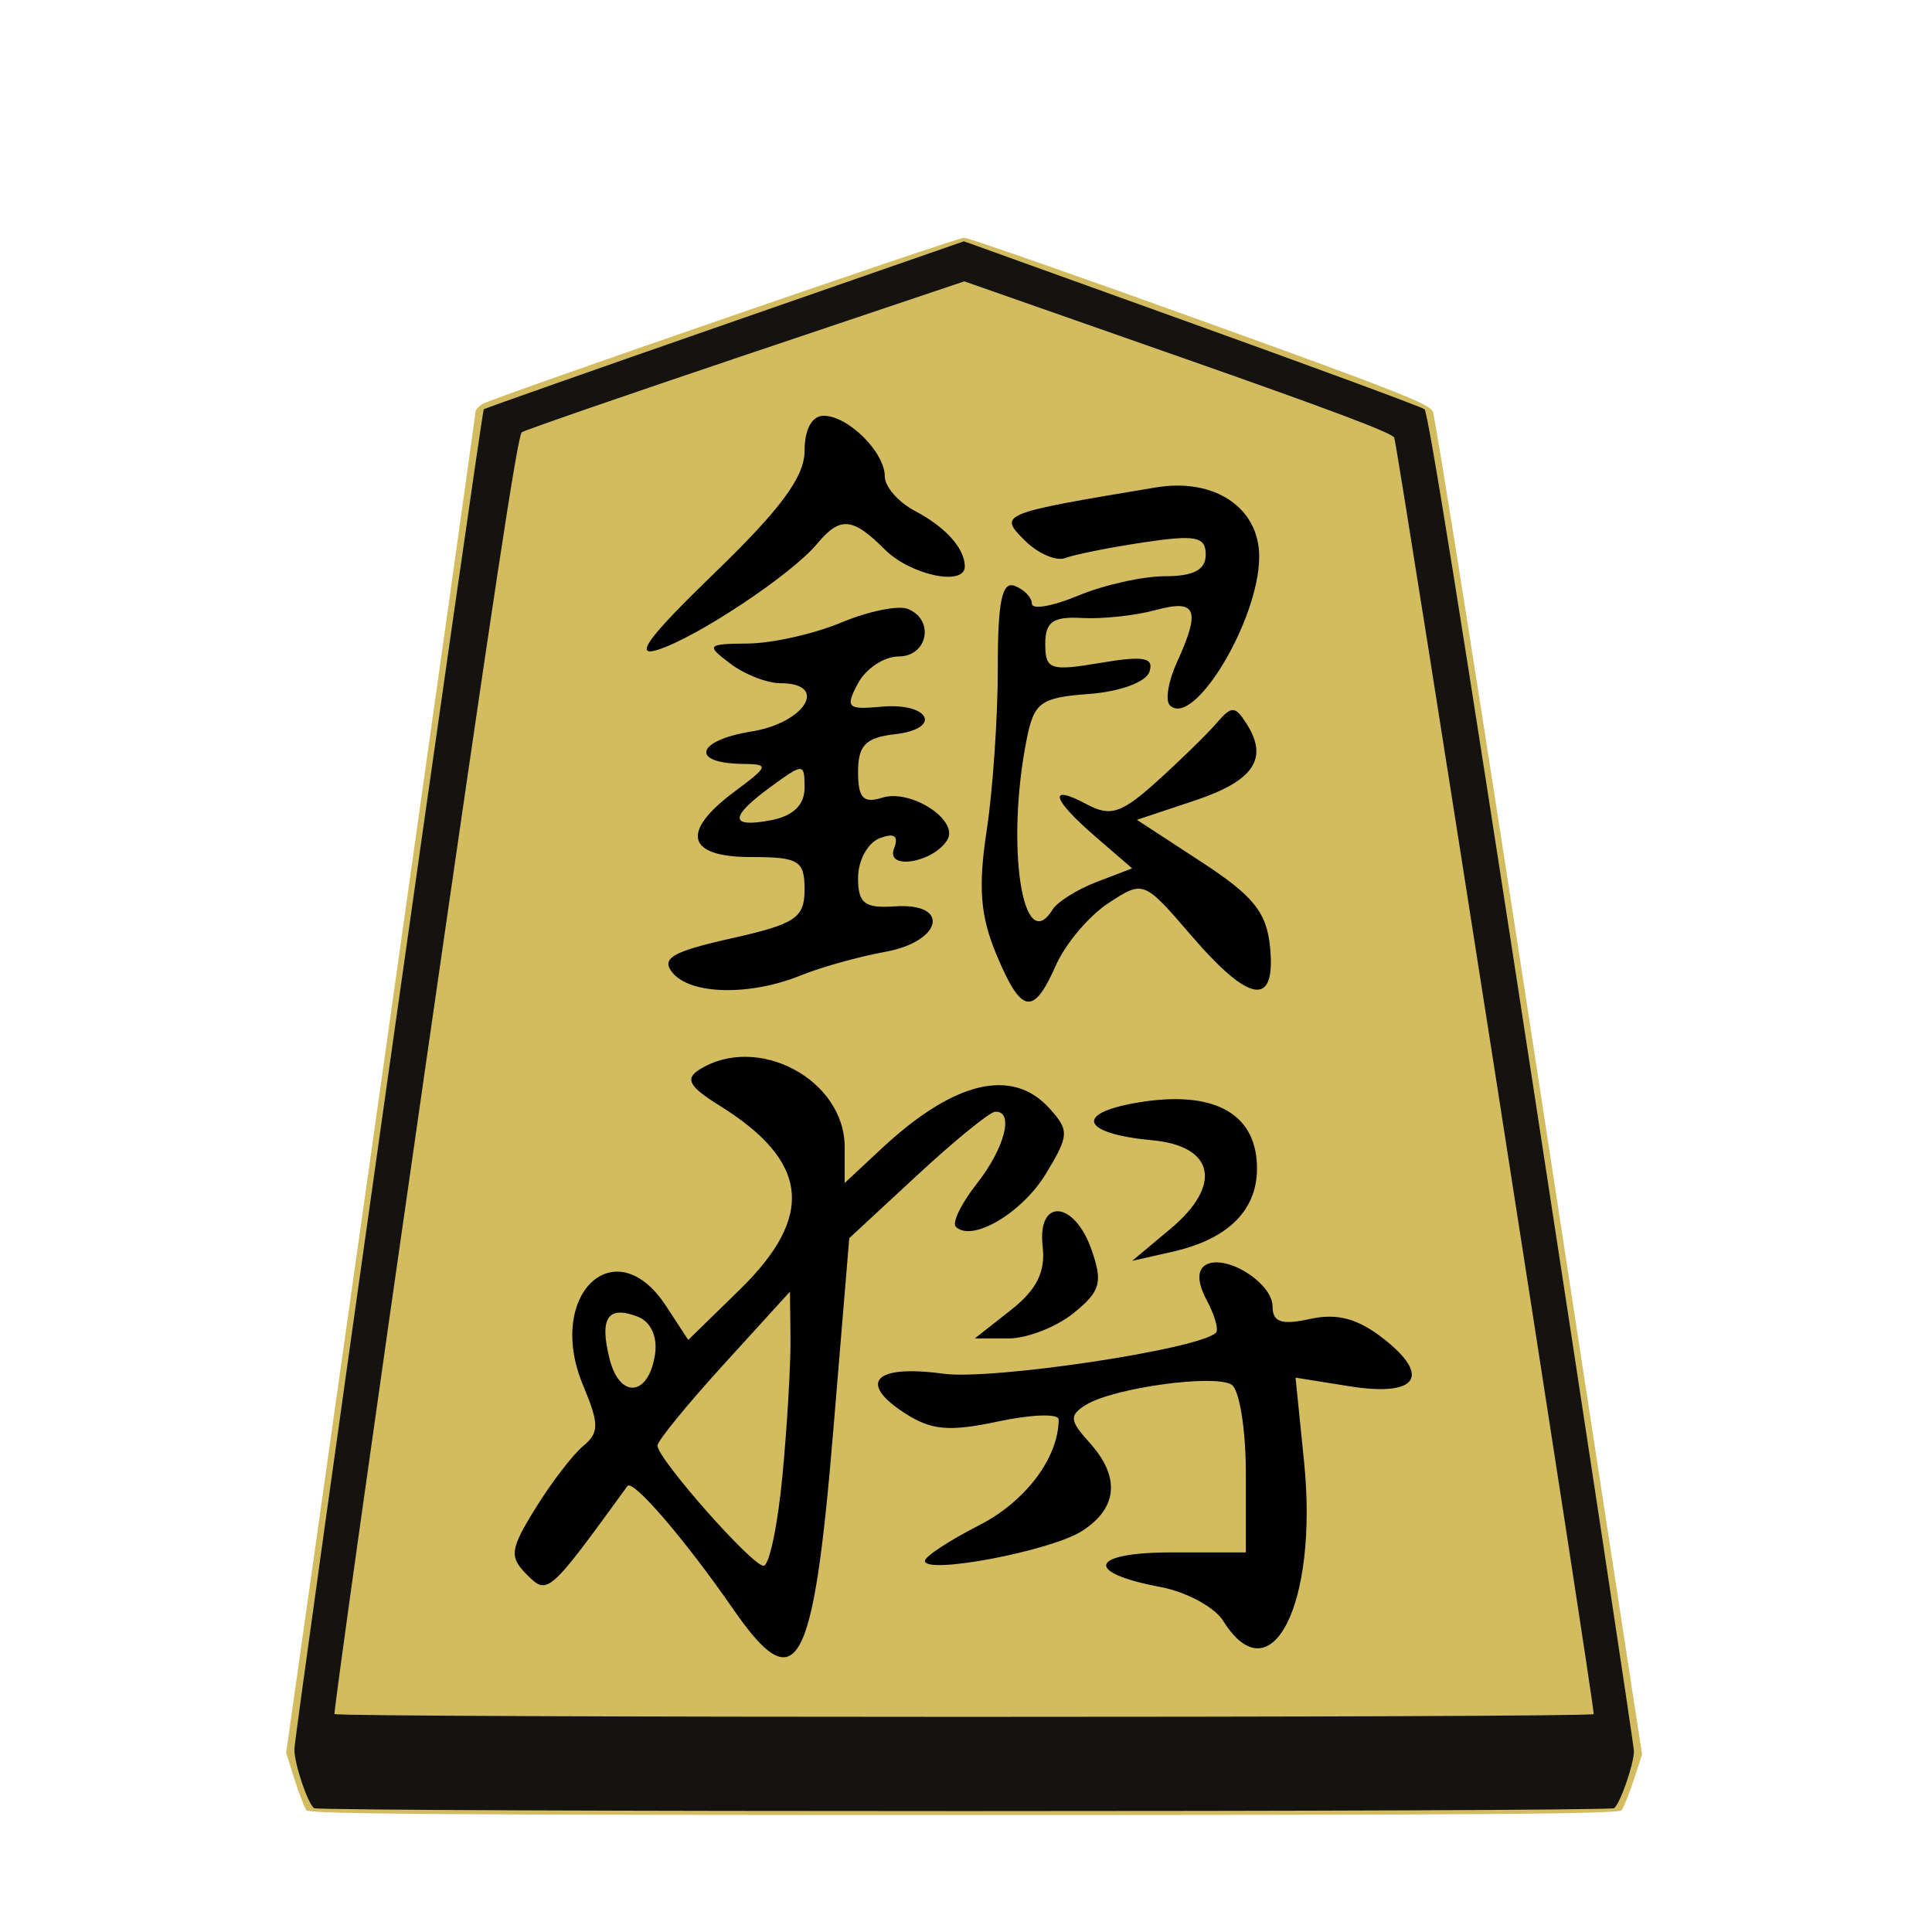
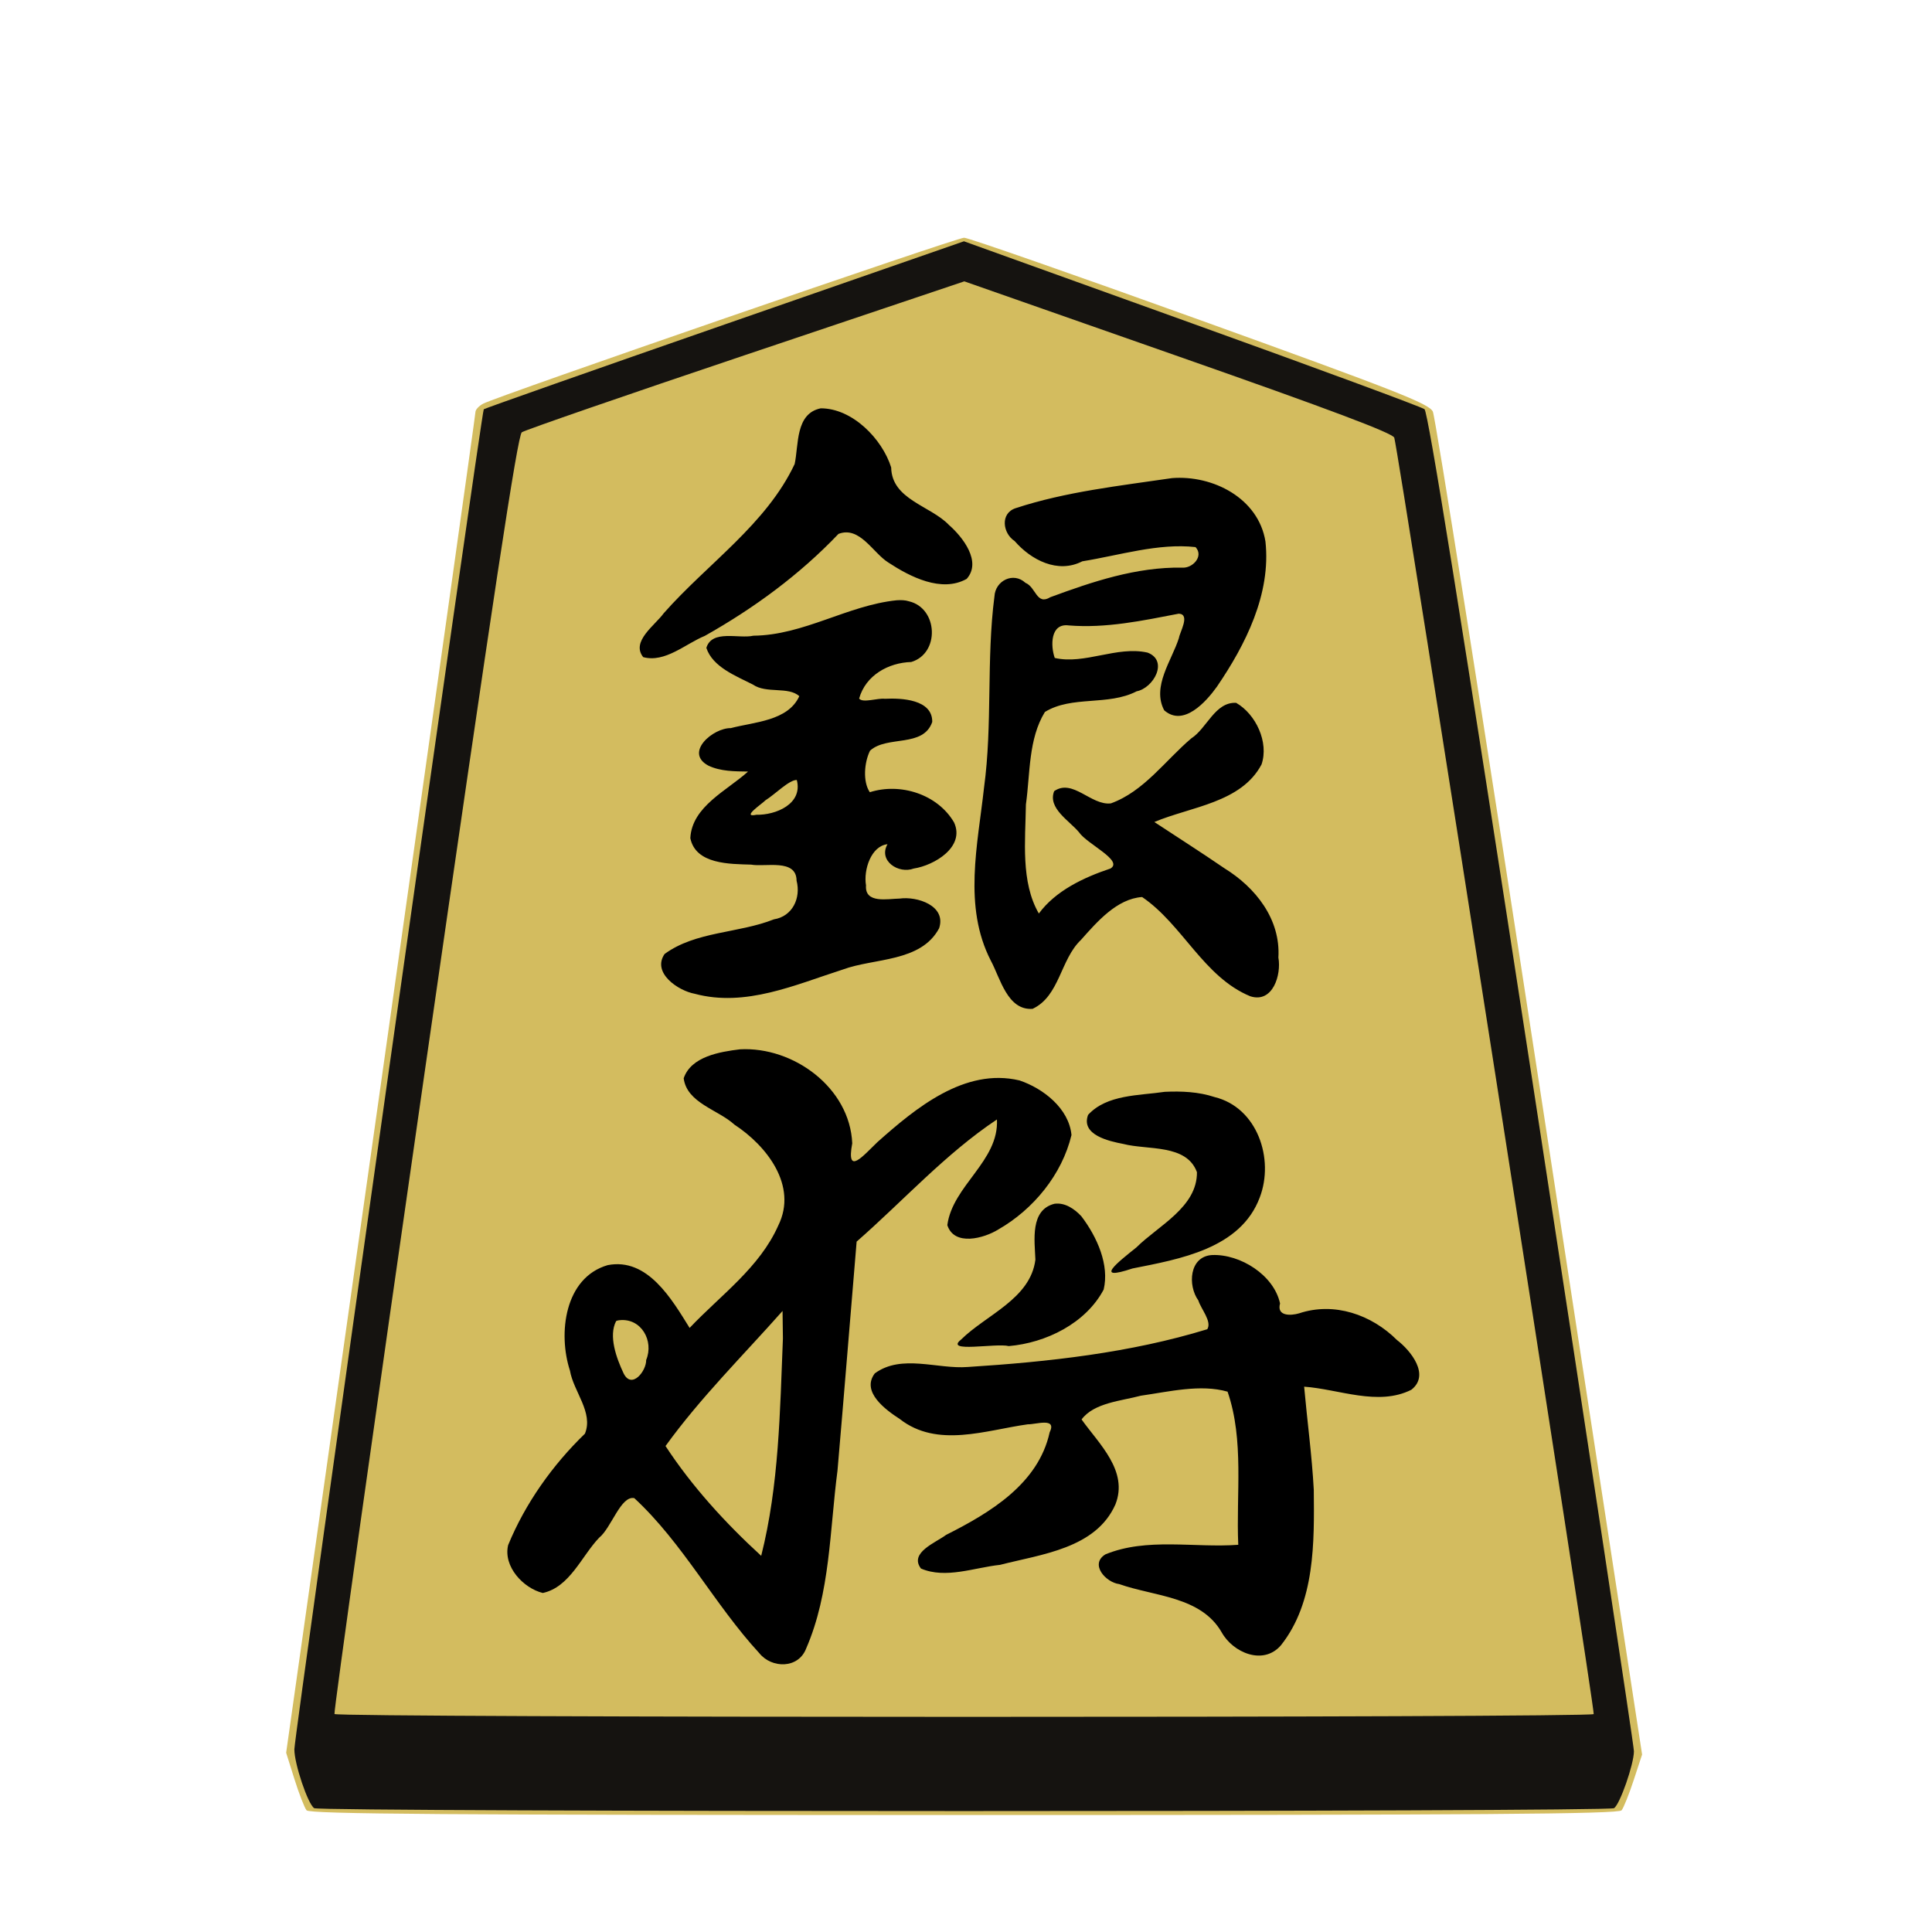
<svg xmlns="http://www.w3.org/2000/svg" id="svg4825" version="1.1" width="512" height="512">
  <defs id="defs4829" />
  <g id="g4835">
    <g id="g3019">
      <path id="path4839" d="m 81.24,479.75 c -0.553,-0.688 -1.996,-4.4 -3.206,-8.25 l -2.201,-7 25.084,-177.099 C 114.712,189.996 126,109.799 126,109.186 c 0,-0.614 0.913,-1.604 2.03,-2.202 C 131.74,104.998 253.455,63 255.499,63 c 1.105,0 29.23,9.815 62.501,21.81 51.988,18.744 60.663,22.153 61.713,24.25 0.672,1.342 13.426,81.97 28.341,179.174 l 27.119,176.735 -2.22,6.765 c -1.221,3.721 -2.665,7.328 -3.209,8.015 C 428.96,480.741 392.91,481 255.5,481 118.099,481 82.037,480.741 81.24,479.75 z" style="fill:#d3bc5f" />
      <g transform="matrix(1.006638,0,0,1.006638,535.9908,108.4633)" id="g3160">
-         <path style="fill:#000000" d="m -339.412,315.902 c -12.726,-18.378 -26.46,-34.36 -27.865,-32.426 -20.739,28.56 -21,28.79 -26.43,23.36 -4.744,-4.744 -4.503,-6.637 2.231,-17.532 4.152,-6.718 9.786,-14.071 12.52,-16.34 4.281,-3.553 4.278,-5.784 -0.019,-16.069 -9.913,-23.725 8.444,-41.298 21.818,-20.887 l 5.894,8.996 13.549,-13.23 c 19.879,-19.411 18.276,-33.817 -5.397,-48.517 -7.888,-4.898 -9.063,-6.985 -5.281,-9.381 15.283,-9.68 38.308,2.553 38.308,20.352 l 0,9.46 9.681,-9.029 c 19.079,-17.794 34.4,-21.476 44.22,-10.625 5.275,5.829 5.202,7.136 -0.972,17.288 -6.287,10.338 -19.479,18.071 -23.673,13.877 -1.043,-1.043 1.453,-6.154 5.546,-11.357 7.38,-9.382 9.878,-19.22 4.802,-18.913 -1.452,0.088 -10.686,7.613 -20.519,16.722 l -17.879,16.562 -4.22,50.801 c -5.259,63.304 -9.596,71.033 -26.315,46.889 z m 12.952,-35.204 c 1.234,-13.069 2.184,-29.307 2.109,-36.084 l -0.135,-12.321 -17.442,19.153 c -9.593,10.534 -17.442,20.15 -17.442,21.369 0,3.469 24.867,31.647 27.928,31.647 1.505,0 3.747,-10.693 4.981,-23.763 z m -33.543,-31.975 c 0.674,-4.585 -1.153,-8.536 -4.552,-9.84 -7.896,-3.03 -10.135,0.315 -7.429,11.098 2.689,10.715 10.338,9.912 11.981,-1.258 z m 149.58,70.257 c -2.268,-3.632 -9.722,-7.654 -16.565,-8.937 -20.291,-3.807 -18.577,-9.102 2.946,-9.102 l 19.57,0 0,-20.915 c 0,-11.503 -1.697,-21.963 -3.77,-23.245 -4.571,-2.825 -31.188,0.87 -38.334,5.323 -4.432,2.761 -4.311,4.119 0.88,9.856 8.221,9.084 7.554,17.272 -1.9,23.345 -8.185,5.257 -41.365,11.568 -41.365,7.868 0,-1.149 6.401,-5.354 14.223,-9.345 12.286,-6.268 20.98,-17.827 20.98,-27.893 0,-1.575 -7.191,-1.331 -15.98,0.544 -12.962,2.765 -17.637,2.322 -24.755,-2.342 -12.237,-8.018 -7.53,-12.689 10.322,-10.242 12.89,1.767 67.465,-6.434 71.824,-10.793 0.772,-0.772 -0.313,-4.612 -2.411,-8.533 -2.46,-4.596 -2.587,-7.888 -0.358,-9.265 5.097,-3.15 17.684,4.618 17.684,10.914 0,4.13 2.382,4.913 9.912,3.259 7.147,-1.57 12.558,-0.096 19.396,5.283 12.593,9.906 8.651,15.277 -9.126,12.435 l -14.138,-2.261 2.243,22.124 c 3.796,37.44 -8.701,62.062 -21.278,41.923 z m -55.933,-81.818 c 6.805,-5.353 9.17,-10.063 8.396,-16.722 -1.493,-12.836 8.268,-12.243 12.848,0.78 3.042,8.649 2.386,10.979 -4.706,16.722 -4.532,3.67 -12.239,6.672 -17.126,6.672 l -8.886,0 z m 42.038,-21.405 c 13.761,-11.51 11.63,-21.805 -4.826,-23.32 -17.911,-1.648 -20.653,-6.773 -5.177,-9.676 19.632,-3.683 31.378,1.558 32.659,14.571 1.226,12.459 -6.445,20.925 -22.173,24.472 l -10.561,2.382 z m -45.85,-72.291 c -4.211,-10.079 -4.801,-17.663 -2.534,-32.564 1.626,-10.684 2.944,-29.934 2.929,-42.778 -0.02,-17.519 1.098,-22.921 4.474,-21.626 2.475,0.95 4.5,3.061 4.5,4.691 0,1.63 5.494,0.669 12.208,-2.137 6.715,-2.806 17.012,-5.101 22.883,-5.101 7.475,0 10.674,-1.702 10.674,-5.68 0,-4.76 -2.638,-5.285 -16.292,-3.237 -8.961,1.344 -18.261,3.199 -20.668,4.123 -2.407,0.924 -7.233,-1.177 -10.724,-4.667 -6.912,-6.912 -6.494,-7.08 34.561,-13.917 15.431,-2.57 27.204,5.313 27.204,18.215 0,16.615 -17.298,45.367 -23.539,39.125 -1.236,-1.236 -0.405,-6.289 1.845,-11.228 6.363,-13.966 5.232,-16.764 -5.589,-13.822 -5.325,1.448 -14.038,2.386 -19.362,2.086 -7.666,-0.433 -9.681,0.995 -9.681,6.86 0,6.726 1.332,7.181 14.502,4.956 11.404,-1.927 14.166,-1.429 12.928,2.331 -0.895,2.719 -7.733,5.239 -15.858,5.844 -12.808,0.953 -14.508,2.181 -16.448,11.881 -5.585,27.926 -1.103,57.666 6.771,44.925 1.27,-2.056 6.513,-5.346 11.649,-7.311 l 9.339,-3.573 -9.681,-8.362 c -11.508,-9.94 -12.606,-14.033 -2.282,-8.508 6.252,3.346 9.117,2.411 18.482,-6.031 6.096,-5.495 13.126,-12.362 15.623,-15.26 4.028,-4.675 4.92,-4.676 7.916,-0.006 5.938,9.255 2.019,15.11 -13.595,20.313 l -15.221,5.072 16.981,11.085 c 13.738,8.967 17.192,13.266 18.084,22.503 1.528,15.814 -5.338,14.788 -20.725,-3.097 -12.535,-14.571 -12.614,-14.602 -21.839,-8.558 -5.092,3.337 -11.303,10.685 -13.802,16.33 -5.984,13.519 -9.102,12.948 -15.714,-2.875 z m -85.222,4.891 c -3.152,-3.798 -0.123,-5.577 15.411,-9.053 16.935,-3.79 19.334,-5.387 19.334,-12.875 0,-7.626 -1.519,-8.549 -14.082,-8.549 -16.975,0 -18.654,-6.562 -4.4,-17.197 9.186,-6.854 9.287,-7.229 1.968,-7.334 -13.705,-0.198 -11.944,-6.205 2.497,-8.514 14.253,-2.279 20.532,-12.719 7.65,-12.719 -3.502,0 -9.443,-2.326 -13.201,-5.169 -6.459,-4.886 -6.201,-5.175 4.721,-5.281 6.355,-0.062 17.36,-2.538 24.457,-5.503 7.096,-2.965 14.966,-4.599 17.489,-3.631 7.205,2.765 5.389,12.542 -2.33,12.542 -3.804,0 -8.62,3.183 -10.702,7.073 -3.406,6.364 -2.801,6.982 6.037,6.161 12.807,-1.19 16.333,5.784 3.662,7.242 -7.684,0.884 -9.681,2.93 -9.681,9.918 0,6.881 1.386,8.364 6.345,6.79 7.532,-2.39 20.343,5.942 17.13,11.142 -3.701,5.988 -16.223,8.025 -14.019,2.281 1.303,-3.395 0.129,-4.247 -3.784,-2.745 -3.12,1.197 -5.673,5.87 -5.673,10.384 0,6.767 1.699,8.091 9.681,7.544 14.785,-1.012 12.522,9.268 -2.64,11.994 -6.777,1.218 -16.781,4.018 -22.232,6.22 -13.337,5.39 -28.839,5.057 -33.635,-0.722 z m 34.744,-48.654 c 0,-6.586 -0.267,-6.6 -8.69,-0.47 -11.147,8.113 -11.183,11.064 -0.111,8.947 5.767,-1.102 8.801,-4.025 8.801,-8.477 z m -23.747,-56.549 c 17.473,-16.881 23.747,-25.387 23.747,-32.195 0,-5.672 1.946,-9.253 5.029,-9.253 6.43,0 16.093,9.589 16.093,15.969 0,2.698 3.564,6.782 7.921,9.077 8.045,4.237 13.05,9.779 13.148,14.559 0.11,5.401 -14.271,2.397 -21.068,-4.4 -8.5,-8.5 -11.785,-8.769 -17.849,-1.463 -6.672,8.04 -31.707,24.674 -41.982,27.895 -6.391,2.003 -2.312,-3.499 14.962,-20.188 z" id="path3158" />
+         <path style="fill:#000000" d="m -316.406,-0.25 c -6.691,1.388 -5.758,9.595 -6.844,14.656 -7.479,15.889 -22.922,26.197 -34.474,39.291 -2.272,3.168 -8.686,7.419 -5.401,11.552 5.758,1.558 11.153,-3.52 16.219,-5.594 12.942,-7.284 24.996,-16.136 35.188,-26.844 5.581,-2.165 9.077,5.009 13.125,7.531 5.724,3.755 13.993,8.017 20.625,4.312 4.038,-4.546 -1.048,-11.027 -4.656,-14.188 -4.868,-5.102 -15.073,-6.677 -15.219,-15.156 -2.364,-7.521 -10.223,-15.587 -18.562,-15.562 z m 92.469,18.375 c -13.712,2.02 -27.909,3.563 -41.125,7.906 -4.148,1.349 -3.419,6.626 -0.281,8.656 4.316,4.976 11.354,8.67 17.818,5.337 9.735,-1.564 19.992,-4.835 29.807,-3.743 2.256,2.391 -0.786,5.658 -3.562,5.406 -12.05,-0.194 -23.652,3.725 -34.656,7.781 -3.671,2.241 -3.755,-2.637 -6.562,-3.781 -3.161,-2.948 -7.927,-0.583 -8.156,3.562 -2.166,16.665 -0.469,33.683 -2.749,50.402 -1.65,15.016 -5.534,31.238 1.787,45.491 2.489,4.598 4.362,13.166 10.993,12.701 7.152,-3.335 7.297,-12.991 12.75,-18.156 4.244,-4.779 9.464,-10.825 16.094,-11.281 10.626,7.209 16.2,21.068 28.469,26.125 5.948,1.915 8.226,-5.662 7.406,-10.188 0.615,-10.116 -6.02,-18.456 -14.206,-23.506 -6.057,-4.156 -12.29,-8.119 -18.45,-12.181 9.577,-4.046 22.873,-5.04 28.219,-15.156 1.991,-5.843 -1.509,-13.248 -6.688,-16.219 -5.582,-0.255 -7.672,6.701 -11.806,9.358 -6.858,5.822 -12.46,13.963 -21.162,17.111 -5.204,0.639 -10.043,-6.619 -14.938,-3.219 -1.766,4.513 4.037,7.796 6.531,10.812 2.104,3.12 11.797,7.456 8.289,9.56 -7.102,2.372 -14.45,5.864 -18.852,11.846 -4.808,-8.313 -3.544,-19.209 -3.405,-28.717 1.142,-8.115 0.616,-17.208 4.999,-24.346 7.119,-4.388 16.598,-1.538 24.156,-5.438 4.428,-0.847 8.478,-8.044 2.875,-10.188 -8.057,-1.828 -16.553,3.22 -24.438,1.406 -1.127,-3.163 -1.185,-9.213 3.688,-8.562 9.843,0.793 19.489,-1.267 28.969,-3.094 3.105,0.156 0.25,4.864 0.031,6.406 -1.854,5.886 -7.187,12.783 -3.875,19.031 5.069,4.455 11.043,-2.251 13.865,-6.195 7.548,-11.06 14.305,-24.429 12.791,-38.243 -1.843,-11.421 -13.852,-17.542 -24.625,-16.688 z m -72.469,32.156 c -12.965,1.34 -24.453,9.201 -37.716,9.329 -3.799,0.879 -10.889,-1.717 -12.378,3.203 1.664,5.07 7.836,7.397 12.25,9.656 3.54,2.464 9.355,0.437 12.219,3.062 -2.997,6.557 -11.841,6.767 -18.031,8.406 -4.668,-0.073 -12.333,6.44 -5.906,9.875 3.235,1.536 6.919,1.508 10.438,1.562 -5.473,4.989 -14.773,9.163 -15.188,17.531 1.4,6.937 10.452,6.794 16,6.969 3.693,0.696 11.935,-1.666 11.969,4.219 1.19,4.598 -1.079,9.417 -5.969,10.188 -9.372,3.715 -20.577,3.113 -28.781,9.125 -3.396,4.98 3.606,9.678 7.938,10.469 13.35,3.596 26.467,-2.373 38.969,-6.375 8.288,-3.079 20.566,-1.873 25.375,-10.875 1.96,-5.95 -5.794,-8.461 -10.406,-7.812 -3.103,0.044 -9.218,1.412 -8.844,-3.469 -0.702,-4.092 1.342,-10.379 5.656,-10.844 -2.488,4.357 2.903,7.911 6.906,6.406 5.419,-0.834 13.567,-5.674 10.625,-12.125 -4.347,-7.459 -14.16,-10.526 -22.188,-7.969 -1.887,-2.778 -1.464,-7.883 0.062,-10.938 4.469,-4.082 14.013,-0.709 16.375,-7.562 0.086,-5.947 -8.096,-6.326 -12.5,-6.094 -1.834,-0.243 -5.816,1.186 -6.75,-0.062 1.726,-6.152 7.722,-9.446 13.719,-9.625 7.576,-2.254 7.078,-14.139 -0.562,-15.969 -1.038,-0.338 -2.179,-0.355 -3.281,-0.281 z m -26.281,47.312 c 1.634,6.341 -5.579,9.269 -10.625,9.156 -4.151,0.852 1.437,-2.836 2.375,-3.812 2.514,-1.554 6.254,-5.418 8.25,-5.344 z M -337.656,168.5 c -5.291,0.647 -12.873,1.886 -14.812,7.625 0.839,6.528 9.089,8.263 13.344,12.188 8.503,5.555 16.746,16.087 11.562,26.562 -4.9,11.084 -15.212,18.372 -23.344,26.969 -4.673,-7.517 -11.041,-18.571 -21.562,-16.531 -11.376,3.299 -13.128,18.003 -9.938,27.781 0.935,5.508 6.236,11.018 3.938,16.594 -8.51,8.228 -15.716,18.361 -20.219,29.344 -1.327,5.647 3.995,11.325 9.125,12.594 7.123,-1.542 10.217,-9.728 14.843,-14.556 3.21,-2.578 5.699,-11.163 9.251,-10.413 12.764,11.799 21.162,28.078 32.906,40.812 3.275,4.074 10.308,4.125 12.344,-1.25 6.356,-14.602 6.185,-31.173 8.242,-46.809 1.734,-20.09 3.355,-40.19 5.039,-60.285 12.278,-10.748 23.448,-23.185 36.938,-32.156 0.568,10.953 -11.664,17.369 -13.062,27.812 1.82,5.653 9.672,3.475 13.406,1.156 9.226,-5.271 16.787,-14.46 19.281,-24.875 -0.662,-6.989 -7.413,-12.261 -13.688,-14.375 -14.42,-3.42 -27.333,7.284 -37.384,16.223 -3.784,3.615 -8.292,9.11 -6.647,0.34 -0.631,-14.652 -15.491,-25.517 -29.562,-24.75 z m 111.844,11.188 c -6.732,1.01 -15.241,0.659 -20.188,6.062 -1.984,5.282 5.504,6.941 9.25,7.656 6.439,1.678 16.647,-0.052 19.406,7.438 0.079,9.229 -10.209,14.104 -15.922,19.789 -4.898,3.927 -11.481,9.048 -1.05,5.561 12.389,-2.461 28.46,-5.193 33.504,-18.693 3.885,-10.147 -0.624,-23.691 -11.906,-26.438 -4.196,-1.388 -8.702,-1.578 -13.094,-1.375 z m -29.031,29.469 c -6.49,1.609 -5.227,9.679 -5.031,14.719 -1.306,10.336 -12.947,14.491 -19.577,21.042 -4.509,3.58 9.217,0.851 12.577,1.708 9.805,-0.843 20.259,-5.99 24.969,-14.875 1.547,-6.474 -1.681,-13.796 -5.875,-19.312 -1.795,-1.92 -4.291,-3.653 -7.062,-3.281 z m 41.5,13.5 c -6.051,0.33 -6.481,8.016 -3.625,11.969 0.661,2.208 3.639,5.532 2.344,7.562 -20.3,6.227 -41.823,8.59 -63.031,9.938 -7.986,0.64 -17.441,-3.485 -24.5,1.688 -3.689,4.864 2.924,9.637 6.562,12 9.889,7.76 22.72,2.933 33.719,1.406 2.132,0.061 7.739,-1.927 5.75,2.125 -2.982,13.584 -15.757,21.193 -27.262,26.987 -2.683,2.031 -9.802,4.679 -6.613,8.857 6.516,2.794 14.07,-0.261 20.812,-0.969 10.86,-2.795 25.229,-4.282 30.375,-15.906 3.494,-8.827 -4.326,-15.941 -8.906,-22.375 3.275,-4.404 10.464,-4.868 15.594,-6.25 7.39,-1.044 15.695,-3.113 22.844,-1.062 4.41,12.834 2.219,26.935 2.812,40.312 -11.536,0.857 -24.079,-1.98 -35,2.531 -4.191,2.617 0.168,7.386 3.656,7.812 9.199,3.26 21.502,3.194 26.969,12.688 2.991,5.388 10.991,8.819 15.625,3.406 8.981,-11.338 8.77,-27.055 8.632,-40.905 -0.496,-9.081 -1.725,-18.102 -2.538,-27.158 9.117,0.632 19.475,5.219 28.219,0.812 5.036,-3.919 -0.198,-10.347 -3.781,-13.094 -6.693,-6.685 -16.528,-10.102 -25.75,-7.031 -2.226,0.664 -5.971,0.786 -5.031,-2.594 -1.61,-7.478 -10.468,-13.039 -17.875,-12.75 z m -113,21.969 c -0.775,19.13 -1.023,38.655 -5.719,57.219 -9.417,-8.634 -18.197,-18.234 -25.188,-28.906 9.179,-12.714 20.383,-23.793 30.812,-35.562 0.031,2.417 0.062,4.833 0.094,7.25 z m -43.031,-4.812 c 5.767,-0.622 9.12,5.478 7.031,10.469 0.075,2.874 -3.797,7.84 -5.938,3.531 -1.877,-3.98 -4.033,-9.837 -1.969,-13.781 0.271,-0.121 0.566,-0.209 0.875,-0.219 z" id="path3158" />
      </g>
      <path id="path4837" d="m 83.265,479.185 c -1.666,-1.058 -5.268,-11.744 -5.255,-15.592 0.012,-3.728 49.596,-354.533 50.195,-355.132 0.231,-0.231 28.957,-10.341 63.836,-22.468 l 63.416,-22.048 60.334,21.713 c 33.184,11.942 60.955,22.192 61.714,22.777 0.957,0.738 9.681,55.045 28.444,177.064 14.885,96.8 27.061,177.167 27.057,178.593 -0.009,3.474 -3.723,14.108 -5.271,15.092 -1.615,1.026 -342.855,1.026 -344.47,0 z M 422.346,454.25 c 0.444,-0.719 -51.752,-334.804 -52.848,-338.258 -0.379,-1.194 -16.867,-7.403 -57.239,-21.554 l -56.707,-19.877 -57.891,19.47 c -31.84,10.708 -58.559,19.946 -59.375,20.529 -1.117,0.797 -7.492,42.795 -25.802,169.98 -13.375,92.906 -24.104,169.267 -23.842,169.691 0.614,0.994 333.089,1.014 333.704,0.02 z" style="fill:#151310" />
    </g>
  </g>
</svg>
